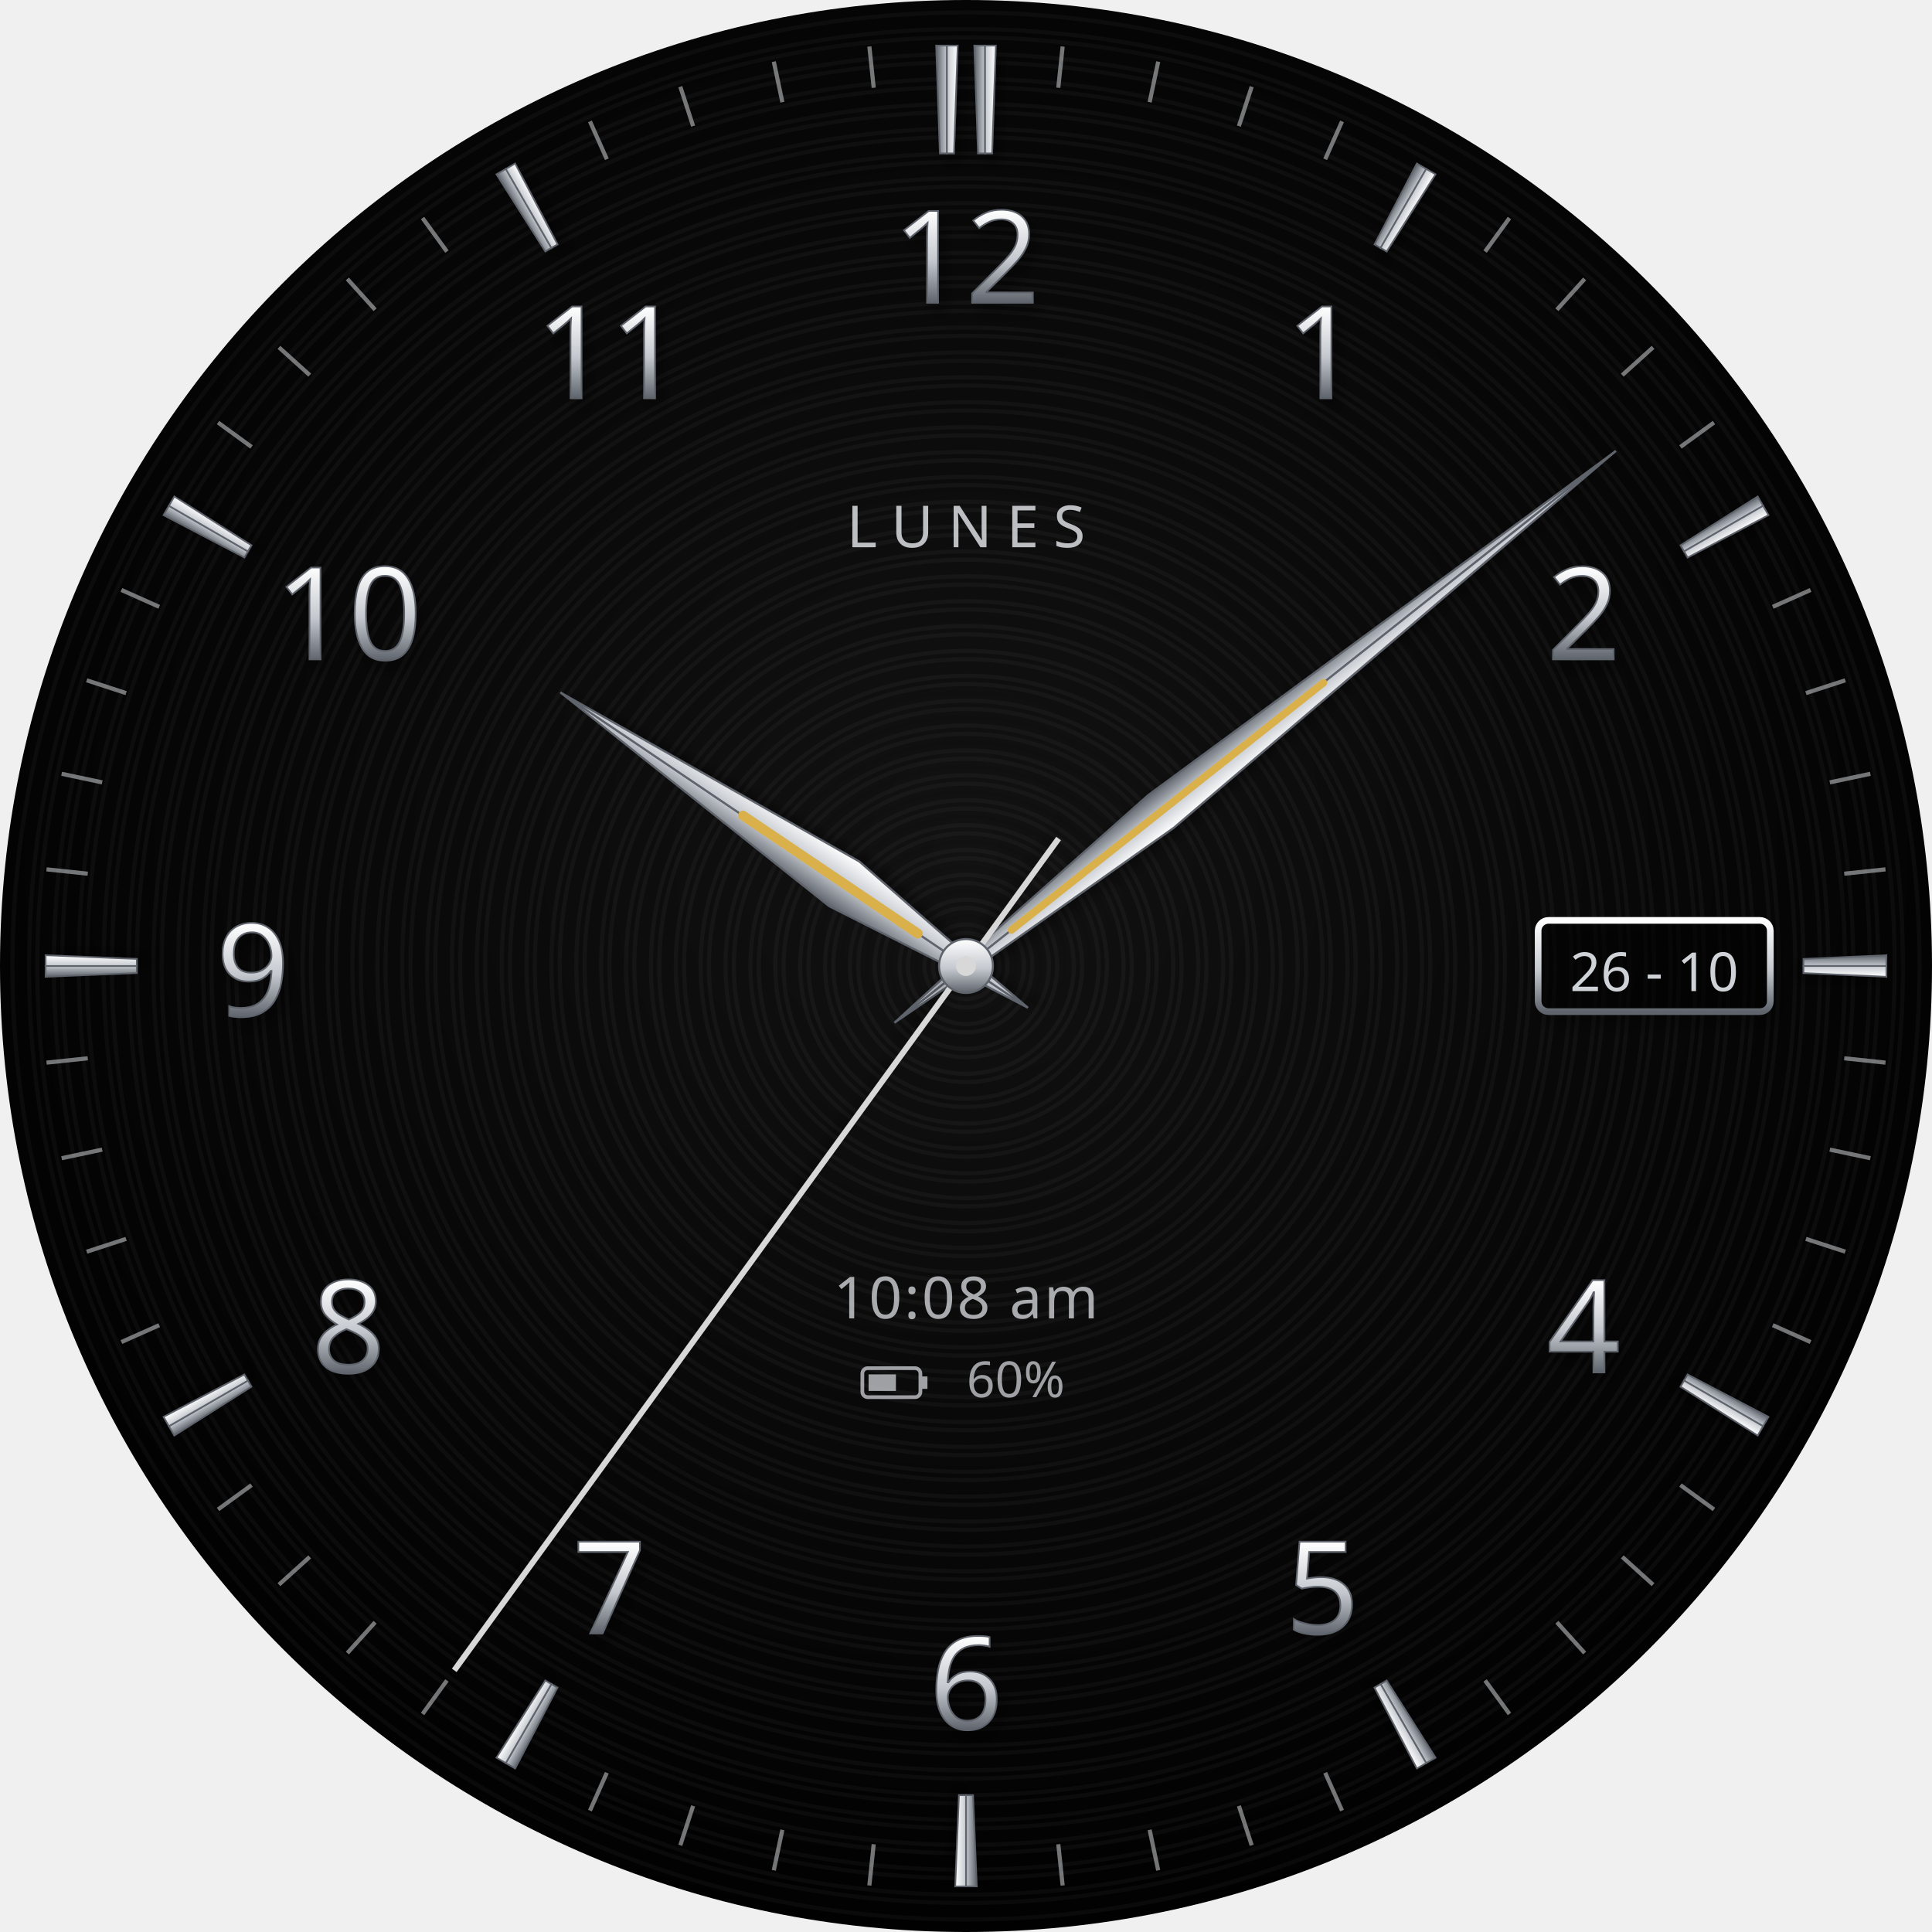
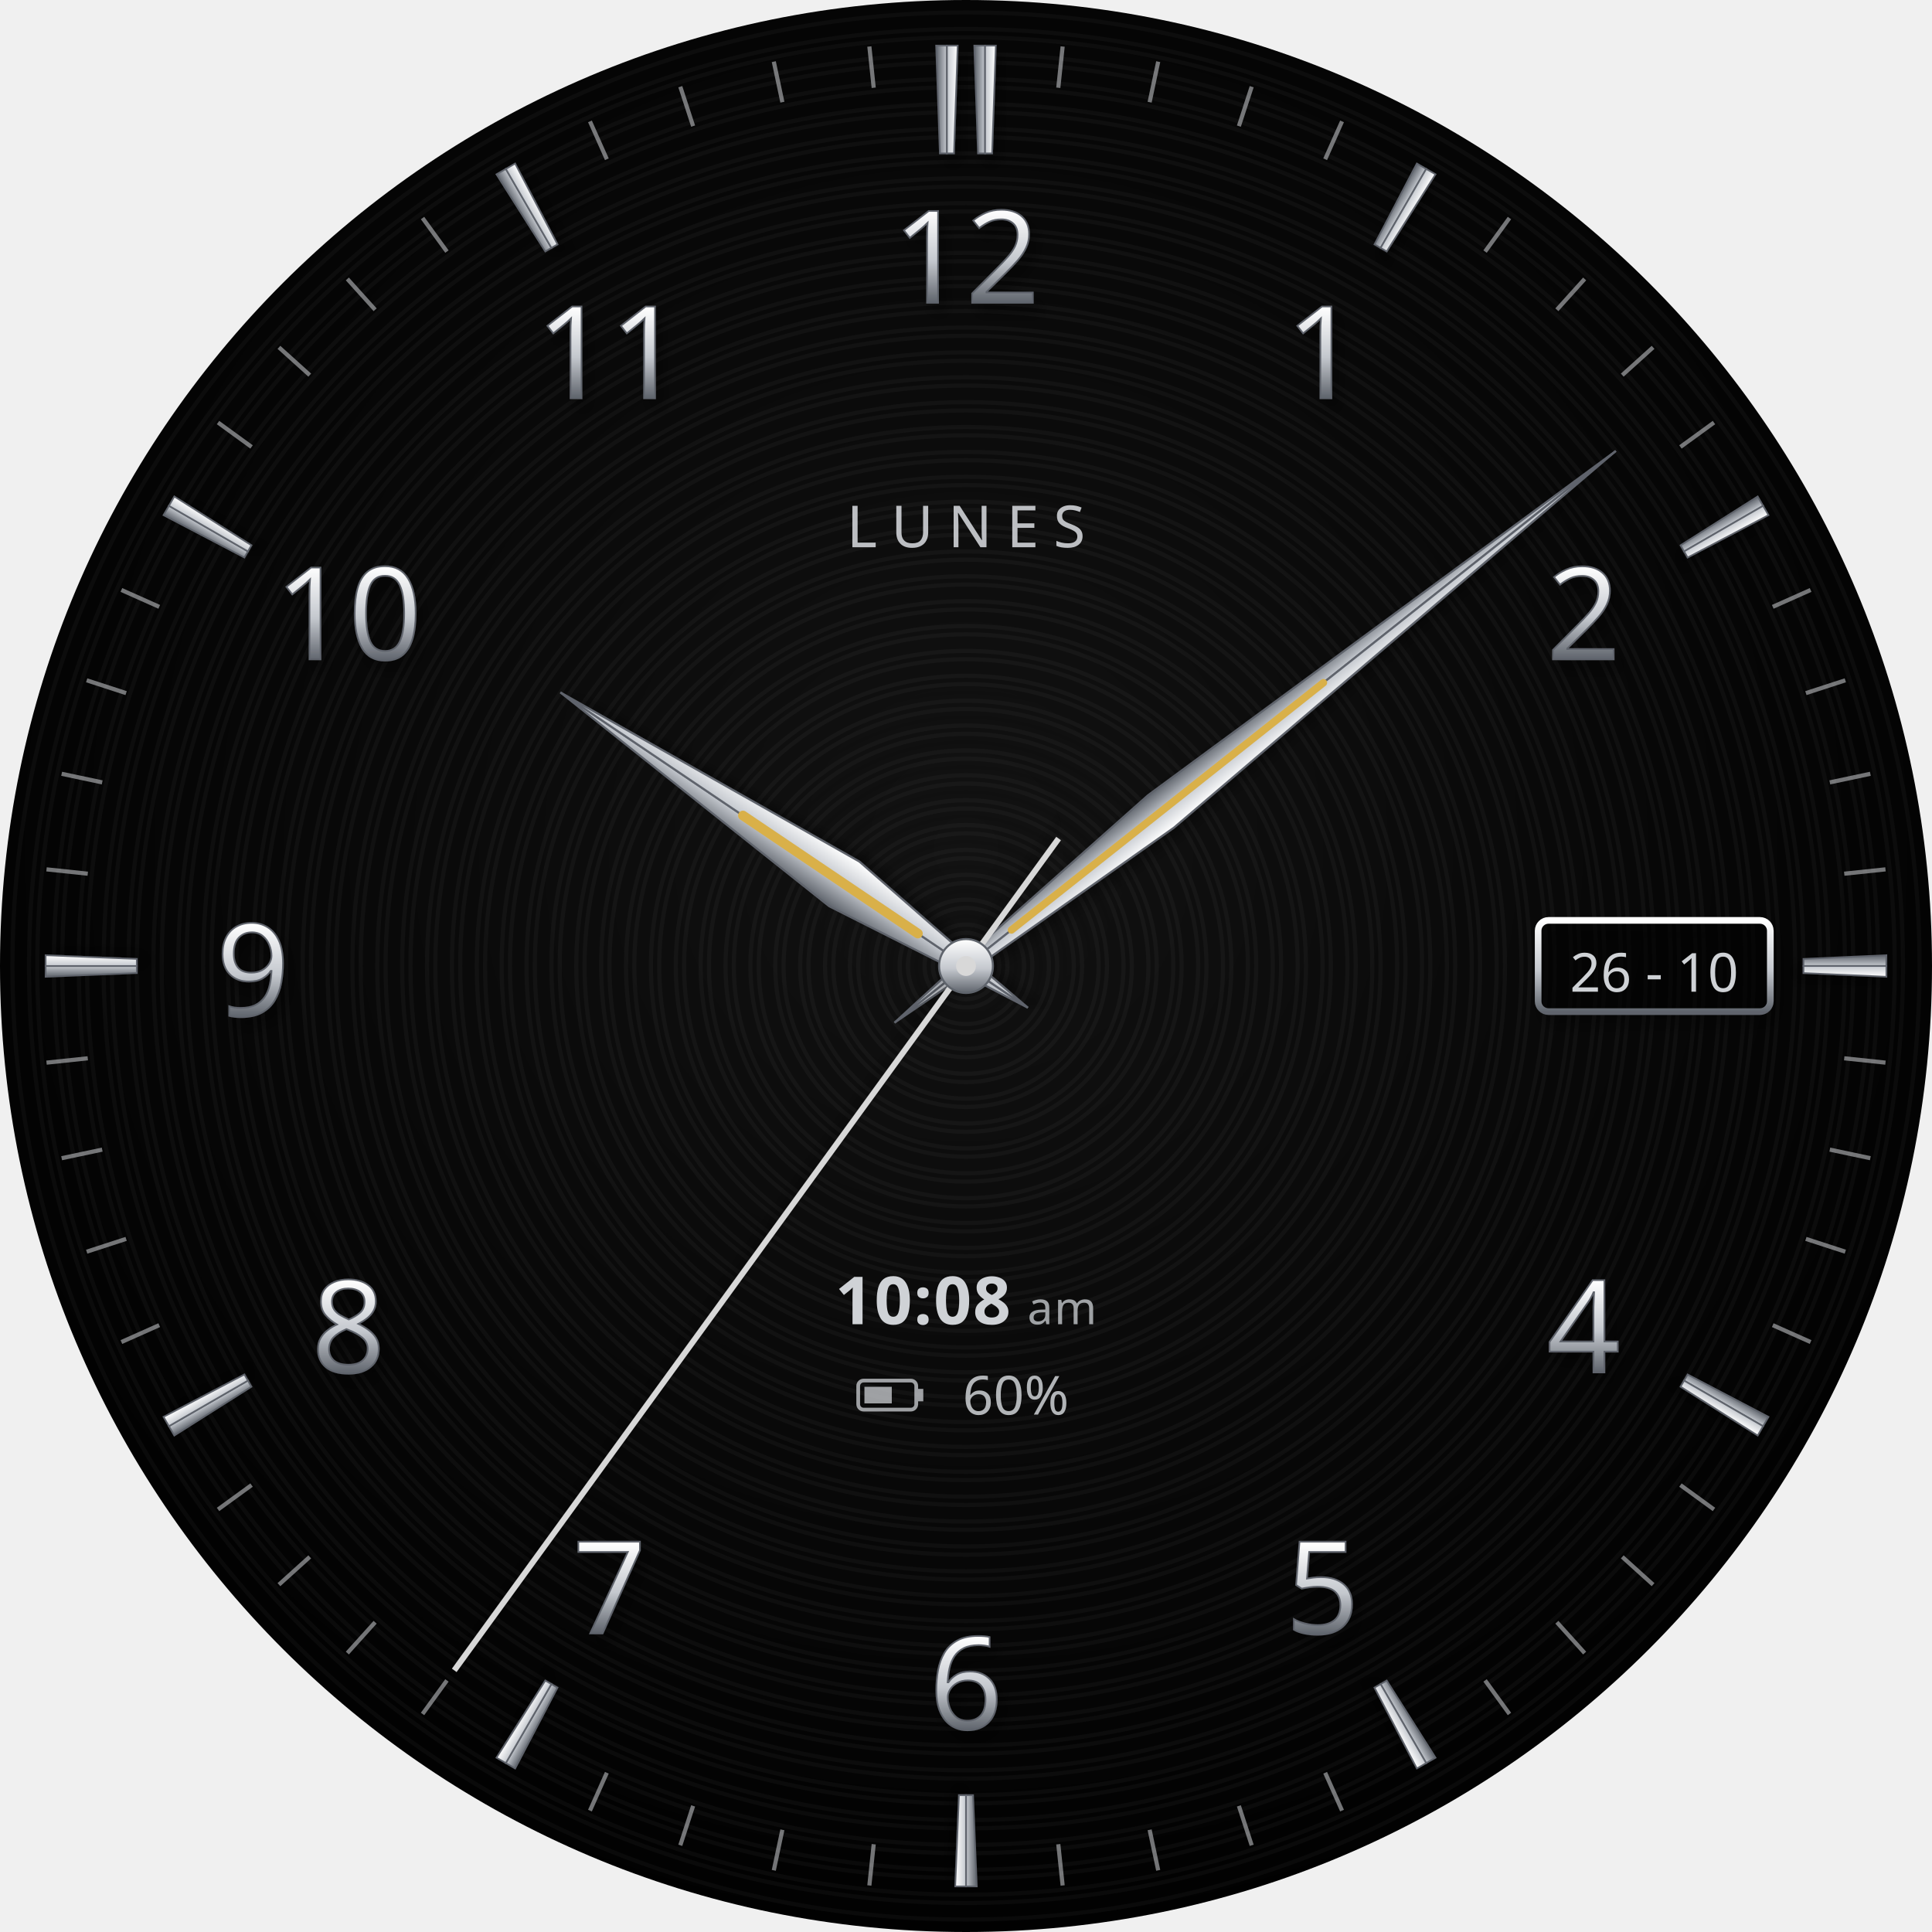
<svg xmlns="http://www.w3.org/2000/svg" width="466" height="466" viewBox="0 0 466 466">
  <defs>
    <clipPath id="esfera">
      <circle cx="233.0" cy="233.0" r="233.0" />
    </clipPath>
    <radialGradient id="fondo" cx="50%" cy="44%" r="60%">
      <stop offset="0" stop-color="#121212" />
      <stop offset="1" stop-color="#000000" />
    </radialGradient>
    <radialGradient id="fume" cx="50%" cy="48%" r="50%">
      <stop offset=".45" stop-color="#000" stop-opacity="0" />
-       <stop offset="1" stop-color="#000" stop-opacity=".7" />
+       <stop offset="1" stop-color="#000" stop-opacity="0.7" />
    </radialGradient>
+     <filter id="halo" x="-30%" y="-60%" width="160%" height="220%">
+       <feDropShadow dx="0" dy="0" stdDeviation="1.1" flood-color="#000" flood-opacity=".6" />
+     </filter>
    <linearGradient id="metalV" x1="0" y1="0" x2="0" y2="1">
      <stop offset="0" stop-color="#ffffff" />
      <stop offset=".55" stop-color="#c4c8ce" />
      <stop offset="1" stop-color="#5f646c" />
    </linearGradient>
    <linearGradient id="metalClaro" x1="0" y1="0" x2="1" y2="0">
      <stop offset="0" stop-color="#c4c8ce" />
      <stop offset="1" stop-color="#ffffff" />
    </linearGradient>
    <linearGradient id="metalOscuro" x1="0" y1="0" x2="1" y2="0">
      <stop offset="0" stop-color="#5f646c" />
      <stop offset="1" stop-color="#c4c8ce" />
    </linearGradient>
    <linearGradient id="franja" x1="0" y1="0" x2="1" y2="0">
      <stop offset="0" stop-color="#fff" stop-opacity="0" />
      <stop offset=".5" stop-color="#fff" stop-opacity=".07" />
      <stop offset="1" stop-color="#000" stop-opacity=".08" />
    </linearGradient>
    <filter id="grano" x="0" y="0" width="100%" height="100%">
      <feTurbulence type="fractalNoise" baseFrequency=".85" numOctaves="2" seed="7" />
      <feColorMatrix values="0 0 0 0 0  0 0 0 0 0  0 0 0 0 0  0 0 0 .22 0" />
    </filter>
    <filter id="sombra" x="-50%" y="-50%" width="200%" height="200%">
      <feDropShadow dx="1.5" dy="2.5" stdDeviation="1.6" flood-color="#000" flood-opacity=".38" />
    </filter>
  </defs>
  <circle cx="233.0" cy="233.0" r="233.0" fill="url(#fondo)" />
  <g clip-path="url(#esfera)">
    <circle cx="233.0" cy="233.0" r="6" fill="none" stroke="#000000" stroke-width="1" opacity=".035" />
    <circle cx="233.0" cy="233.0" r="8" fill="none" stroke="#ffffff" stroke-width="1" opacity=".035" />
    <circle cx="233.0" cy="233.0" r="10" fill="none" stroke="#ffffff" stroke-width="1" opacity=".035" />
    <circle cx="233.0" cy="233.0" r="12" fill="none" stroke="#000000" stroke-width="1" opacity=".035" />
    <circle cx="233.0" cy="233.0" r="14" fill="none" stroke="#ffffff" stroke-width="1" opacity=".035" />
    <circle cx="233.0" cy="233.0" r="16" fill="none" stroke="#ffffff" stroke-width="1" opacity=".035" />
    <circle cx="233.0" cy="233.0" r="18" fill="none" stroke="#000000" stroke-width="1" opacity=".035" />
    <circle cx="233.0" cy="233.0" r="20" fill="none" stroke="#ffffff" stroke-width="1" opacity=".035" />
    <circle cx="233.0" cy="233.0" r="22" fill="none" stroke="#ffffff" stroke-width="1" opacity=".035" />
    <circle cx="233.0" cy="233.0" r="24" fill="none" stroke="#000000" stroke-width="1" opacity=".035" />
    <circle cx="233.0" cy="233.0" r="26" fill="none" stroke="#ffffff" stroke-width="1" opacity=".035" />
    <circle cx="233.0" cy="233.0" r="28" fill="none" stroke="#ffffff" stroke-width="1" opacity=".035" />
    <circle cx="233.0" cy="233.0" r="30" fill="none" stroke="#000000" stroke-width="1" opacity=".035" />
    <circle cx="233.0" cy="233.0" r="32" fill="none" stroke="#ffffff" stroke-width="1" opacity=".035" />
    <circle cx="233.0" cy="233.0" r="34" fill="none" stroke="#ffffff" stroke-width="1" opacity=".035" />
    <circle cx="233.0" cy="233.0" r="36" fill="none" stroke="#000000" stroke-width="1" opacity=".035" />
    <circle cx="233.0" cy="233.0" r="38" fill="none" stroke="#ffffff" stroke-width="1" opacity=".035" />
    <circle cx="233.0" cy="233.0" r="40" fill="none" stroke="#ffffff" stroke-width="1" opacity=".035" />
    <circle cx="233.0" cy="233.0" r="42" fill="none" stroke="#000000" stroke-width="1" opacity=".035" />
    <circle cx="233.0" cy="233.0" r="44" fill="none" stroke="#ffffff" stroke-width="1" opacity=".035" />
    <circle cx="233.0" cy="233.0" r="46" fill="none" stroke="#ffffff" stroke-width="1" opacity=".035" />
    <circle cx="233.0" cy="233.0" r="48" fill="none" stroke="#000000" stroke-width="1" opacity=".035" />
    <circle cx="233.0" cy="233.0" r="50" fill="none" stroke="#ffffff" stroke-width="1" opacity=".035" />
    <circle cx="233.0" cy="233.0" r="52" fill="none" stroke="#ffffff" stroke-width="1" opacity=".035" />
    <circle cx="233.0" cy="233.0" r="54" fill="none" stroke="#000000" stroke-width="1" opacity=".035" />
    <circle cx="233.0" cy="233.0" r="56" fill="none" stroke="#ffffff" stroke-width="1" opacity=".035" />
    <circle cx="233.0" cy="233.0" r="58" fill="none" stroke="#ffffff" stroke-width="1" opacity=".035" />
    <circle cx="233.0" cy="233.0" r="60" fill="none" stroke="#000000" stroke-width="1" opacity=".035" />
    <circle cx="233.0" cy="233.0" r="62" fill="none" stroke="#ffffff" stroke-width="1" opacity=".035" />
    <circle cx="233.0" cy="233.0" r="64" fill="none" stroke="#ffffff" stroke-width="1" opacity=".035" />
    <circle cx="233.0" cy="233.0" r="66" fill="none" stroke="#000000" stroke-width="1" opacity=".035" />
    <circle cx="233.0" cy="233.0" r="68" fill="none" stroke="#ffffff" stroke-width="1" opacity=".035" />
    <circle cx="233.0" cy="233.0" r="70" fill="none" stroke="#ffffff" stroke-width="1" opacity=".035" />
    <circle cx="233.0" cy="233.0" r="72" fill="none" stroke="#000000" stroke-width="1" opacity=".035" />
    <circle cx="233.0" cy="233.0" r="74" fill="none" stroke="#ffffff" stroke-width="1" opacity=".035" />
    <circle cx="233.0" cy="233.0" r="76" fill="none" stroke="#ffffff" stroke-width="1" opacity=".035" />
    <circle cx="233.0" cy="233.0" r="78" fill="none" stroke="#000000" stroke-width="1" opacity=".035" />
    <circle cx="233.0" cy="233.0" r="80" fill="none" stroke="#ffffff" stroke-width="1" opacity=".035" />
    <circle cx="233.0" cy="233.0" r="82" fill="none" stroke="#ffffff" stroke-width="1" opacity=".035" />
    <circle cx="233.0" cy="233.0" r="84" fill="none" stroke="#000000" stroke-width="1" opacity=".035" />
    <circle cx="233.0" cy="233.0" r="86" fill="none" stroke="#ffffff" stroke-width="1" opacity=".035" />
    <circle cx="233.0" cy="233.0" r="88" fill="none" stroke="#ffffff" stroke-width="1" opacity=".035" />
    <circle cx="233.0" cy="233.0" r="90" fill="none" stroke="#000000" stroke-width="1" opacity=".035" />
    <circle cx="233.0" cy="233.0" r="92" fill="none" stroke="#ffffff" stroke-width="1" opacity=".035" />
    <circle cx="233.0" cy="233.0" r="94" fill="none" stroke="#ffffff" stroke-width="1" opacity=".035" />
    <circle cx="233.0" cy="233.0" r="96" fill="none" stroke="#000000" stroke-width="1" opacity=".035" />
    <circle cx="233.0" cy="233.0" r="98" fill="none" stroke="#ffffff" stroke-width="1" opacity=".035" />
    <circle cx="233.0" cy="233.0" r="100" fill="none" stroke="#ffffff" stroke-width="1" opacity=".035" />
    <circle cx="233.0" cy="233.0" r="102" fill="none" stroke="#000000" stroke-width="1" opacity=".035" />
    <circle cx="233.0" cy="233.0" r="104" fill="none" stroke="#ffffff" stroke-width="1" opacity=".035" />
    <circle cx="233.0" cy="233.0" r="106" fill="none" stroke="#ffffff" stroke-width="1" opacity=".035" />
    <circle cx="233.0" cy="233.0" r="108" fill="none" stroke="#000000" stroke-width="1" opacity=".035" />
    <circle cx="233.0" cy="233.0" r="110" fill="none" stroke="#ffffff" stroke-width="1" opacity=".035" />
    <circle cx="233.0" cy="233.0" r="112" fill="none" stroke="#ffffff" stroke-width="1" opacity=".035" />
    <circle cx="233.0" cy="233.0" r="114" fill="none" stroke="#000000" stroke-width="1" opacity=".035" />
    <circle cx="233.0" cy="233.0" r="116" fill="none" stroke="#ffffff" stroke-width="1" opacity=".035" />
    <circle cx="233.0" cy="233.0" r="118" fill="none" stroke="#ffffff" stroke-width="1" opacity=".035" />
    <circle cx="233.0" cy="233.0" r="120" fill="none" stroke="#000000" stroke-width="1" opacity=".035" />
    <circle cx="233.0" cy="233.0" r="122" fill="none" stroke="#ffffff" stroke-width="1" opacity=".035" />
    <circle cx="233.0" cy="233.0" r="124" fill="none" stroke="#ffffff" stroke-width="1" opacity=".035" />
    <circle cx="233.0" cy="233.0" r="126" fill="none" stroke="#000000" stroke-width="1" opacity=".035" />
    <circle cx="233.0" cy="233.0" r="128" fill="none" stroke="#ffffff" stroke-width="1" opacity=".035" />
    <circle cx="233.0" cy="233.0" r="130" fill="none" stroke="#ffffff" stroke-width="1" opacity=".035" />
    <circle cx="233.0" cy="233.0" r="132" fill="none" stroke="#000000" stroke-width="1" opacity=".035" />
    <circle cx="233.0" cy="233.0" r="134" fill="none" stroke="#ffffff" stroke-width="1" opacity=".035" />
    <circle cx="233.0" cy="233.0" r="136" fill="none" stroke="#ffffff" stroke-width="1" opacity=".035" />
    <circle cx="233.0" cy="233.0" r="138" fill="none" stroke="#000000" stroke-width="1" opacity=".035" />
    <circle cx="233.0" cy="233.0" r="140" fill="none" stroke="#ffffff" stroke-width="1" opacity=".035" />
    <circle cx="233.0" cy="233.0" r="142" fill="none" stroke="#ffffff" stroke-width="1" opacity=".035" />
    <circle cx="233.0" cy="233.0" r="144" fill="none" stroke="#000000" stroke-width="1" opacity=".035" />
    <circle cx="233.0" cy="233.0" r="146" fill="none" stroke="#ffffff" stroke-width="1" opacity=".035" />
    <circle cx="233.0" cy="233.0" r="148" fill="none" stroke="#ffffff" stroke-width="1" opacity=".035" />
    <circle cx="233.0" cy="233.0" r="150" fill="none" stroke="#000000" stroke-width="1" opacity=".035" />
    <circle cx="233.0" cy="233.0" r="152" fill="none" stroke="#ffffff" stroke-width="1" opacity=".035" />
    <circle cx="233.0" cy="233.0" r="154" fill="none" stroke="#ffffff" stroke-width="1" opacity=".035" />
    <circle cx="233.0" cy="233.0" r="156" fill="none" stroke="#000000" stroke-width="1" opacity=".035" />
    <circle cx="233.0" cy="233.0" r="158" fill="none" stroke="#ffffff" stroke-width="1" opacity=".035" />
    <circle cx="233.0" cy="233.0" r="160" fill="none" stroke="#ffffff" stroke-width="1" opacity=".035" />
    <circle cx="233.0" cy="233.0" r="162" fill="none" stroke="#000000" stroke-width="1" opacity=".035" />
    <circle cx="233.0" cy="233.0" r="164" fill="none" stroke="#ffffff" stroke-width="1" opacity=".035" />
    <circle cx="233.0" cy="233.0" r="166" fill="none" stroke="#ffffff" stroke-width="1" opacity=".035" />
    <circle cx="233.0" cy="233.0" r="168" fill="none" stroke="#000000" stroke-width="1" opacity=".035" />
    <circle cx="233.0" cy="233.0" r="170" fill="none" stroke="#ffffff" stroke-width="1" opacity=".035" />
    <circle cx="233.0" cy="233.0" r="172" fill="none" stroke="#ffffff" stroke-width="1" opacity=".035" />
    <circle cx="233.0" cy="233.0" r="174" fill="none" stroke="#000000" stroke-width="1" opacity=".035" />
    <circle cx="233.0" cy="233.0" r="176" fill="none" stroke="#ffffff" stroke-width="1" opacity=".035" />
    <circle cx="233.0" cy="233.0" r="178" fill="none" stroke="#ffffff" stroke-width="1" opacity=".035" />
    <circle cx="233.0" cy="233.0" r="180" fill="none" stroke="#000000" stroke-width="1" opacity=".035" />
    <circle cx="233.0" cy="233.0" r="182" fill="none" stroke="#ffffff" stroke-width="1" opacity=".035" />
    <circle cx="233.0" cy="233.0" r="184" fill="none" stroke="#ffffff" stroke-width="1" opacity=".035" />
    <circle cx="233.0" cy="233.0" r="186" fill="none" stroke="#000000" stroke-width="1" opacity=".035" />
    <circle cx="233.0" cy="233.0" r="188" fill="none" stroke="#ffffff" stroke-width="1" opacity=".035" />
    <circle cx="233.0" cy="233.0" r="190" fill="none" stroke="#ffffff" stroke-width="1" opacity=".035" />
    <circle cx="233.0" cy="233.0" r="192" fill="none" stroke="#000000" stroke-width="1" opacity=".035" />
    <circle cx="233.0" cy="233.0" r="194" fill="none" stroke="#ffffff" stroke-width="1" opacity=".035" />
    <circle cx="233.0" cy="233.0" r="196" fill="none" stroke="#ffffff" stroke-width="1" opacity=".035" />
    <circle cx="233.0" cy="233.0" r="198" fill="none" stroke="#000000" stroke-width="1" opacity=".035" />
    <circle cx="233.0" cy="233.0" r="200" fill="none" stroke="#ffffff" stroke-width="1" opacity=".035" />
    <circle cx="233.0" cy="233.0" r="202" fill="none" stroke="#ffffff" stroke-width="1" opacity=".035" />
    <circle cx="233.0" cy="233.0" r="204" fill="none" stroke="#000000" stroke-width="1" opacity=".035" />
    <circle cx="233.0" cy="233.0" r="206" fill="none" stroke="#ffffff" stroke-width="1" opacity=".035" />
    <circle cx="233.0" cy="233.0" r="208" fill="none" stroke="#ffffff" stroke-width="1" opacity=".035" />
    <circle cx="233.0" cy="233.0" r="210" fill="none" stroke="#000000" stroke-width="1" opacity=".035" />
    <circle cx="233.0" cy="233.0" r="212" fill="none" stroke="#ffffff" stroke-width="1" opacity=".035" />
    <circle cx="233.0" cy="233.0" r="214" fill="none" stroke="#ffffff" stroke-width="1" opacity=".035" />
    <circle cx="233.0" cy="233.0" r="216" fill="none" stroke="#000000" stroke-width="1" opacity=".035" />
    <circle cx="233.0" cy="233.0" r="218" fill="none" stroke="#ffffff" stroke-width="1" opacity=".035" />
    <circle cx="233.0" cy="233.0" r="220" fill="none" stroke="#ffffff" stroke-width="1" opacity=".035" />
    <circle cx="233.0" cy="233.0" r="222" fill="none" stroke="#000000" stroke-width="1" opacity=".035" />
    <circle cx="233.0" cy="233.0" r="224" fill="none" stroke="#ffffff" stroke-width="1" opacity=".035" />
    <circle cx="233.0" cy="233.0" r="226" fill="none" stroke="#ffffff" stroke-width="1" opacity=".035" />
    <circle cx="233.0" cy="233.0" r="228" fill="none" stroke="#000000" stroke-width="1" opacity=".035" />
    <circle cx="233.0" cy="233.0" r="230" fill="none" stroke="#ffffff" stroke-width="1" opacity=".035" />
  </g>
  <line x1="255.26" y1="21.17" x2="256.31" y2="11.22" stroke="#cfd2d6" stroke-width="1" opacity="0.55" />
  <line x1="277.29" y1="24.65" x2="279.36" y2="14.87" stroke="#cfd2d6" stroke-width="1" opacity="0.55" />
  <line x1="298.82" y1="30.42" x2="301.91" y2="20.91" stroke="#cfd2d6" stroke-width="1" opacity="0.55" />
  <line x1="319.63" y1="38.41" x2="323.70" y2="29.28" stroke="#cfd2d6" stroke-width="1" opacity="0.55" />
  <line x1="358.20" y1="60.68" x2="364.08" y2="52.59" stroke="#cfd2d6" stroke-width="1" opacity="0.55" />
  <line x1="375.52" y1="74.71" x2="382.22" y2="67.28" stroke="#cfd2d6" stroke-width="1" opacity="0.55" />
  <line x1="391.29" y1="90.48" x2="398.72" y2="83.78" stroke="#cfd2d6" stroke-width="1" opacity="0.55" />
  <line x1="405.32" y1="107.80" x2="413.41" y2="101.92" stroke="#cfd2d6" stroke-width="1" opacity="0.55" />
  <line x1="427.59" y1="146.37" x2="436.72" y2="142.30" stroke="#cfd2d6" stroke-width="1" opacity="0.55" />
  <line x1="435.58" y1="167.18" x2="445.09" y2="164.09" stroke="#cfd2d6" stroke-width="1" opacity="0.55" />
  <line x1="441.35" y1="188.71" x2="451.13" y2="186.64" stroke="#cfd2d6" stroke-width="1" opacity="0.55" />
  <line x1="444.83" y1="210.74" x2="454.78" y2="209.69" stroke="#cfd2d6" stroke-width="1" opacity="0.55" />
  <line x1="444.83" y1="255.26" x2="454.78" y2="256.31" stroke="#cfd2d6" stroke-width="1" opacity="0.55" />
  <line x1="441.35" y1="277.29" x2="451.13" y2="279.36" stroke="#cfd2d6" stroke-width="1" opacity="0.55" />
  <line x1="435.58" y1="298.82" x2="445.09" y2="301.91" stroke="#cfd2d6" stroke-width="1" opacity="0.55" />
  <line x1="427.59" y1="319.63" x2="436.72" y2="323.70" stroke="#cfd2d6" stroke-width="1" opacity="0.55" />
  <line x1="405.32" y1="358.20" x2="413.41" y2="364.08" stroke="#cfd2d6" stroke-width="1" opacity="0.55" />
  <line x1="391.29" y1="375.52" x2="398.72" y2="382.22" stroke="#cfd2d6" stroke-width="1" opacity="0.55" />
  <line x1="375.52" y1="391.29" x2="382.22" y2="398.72" stroke="#cfd2d6" stroke-width="1" opacity="0.55" />
  <line x1="358.20" y1="405.32" x2="364.08" y2="413.41" stroke="#cfd2d6" stroke-width="1" opacity="0.55" />
  <line x1="319.63" y1="427.59" x2="323.70" y2="436.72" stroke="#cfd2d6" stroke-width="1" opacity="0.55" />
  <line x1="298.82" y1="435.58" x2="301.91" y2="445.09" stroke="#cfd2d6" stroke-width="1" opacity="0.55" />
  <line x1="277.29" y1="441.35" x2="279.36" y2="451.13" stroke="#cfd2d6" stroke-width="1" opacity="0.55" />
  <line x1="255.26" y1="444.83" x2="256.31" y2="454.78" stroke="#cfd2d6" stroke-width="1" opacity="0.55" />
  <line x1="210.74" y1="444.83" x2="209.69" y2="454.78" stroke="#cfd2d6" stroke-width="1" opacity="0.55" />
  <line x1="188.71" y1="441.35" x2="186.64" y2="451.13" stroke="#cfd2d6" stroke-width="1" opacity="0.55" />
  <line x1="167.18" y1="435.58" x2="164.09" y2="445.09" stroke="#cfd2d6" stroke-width="1" opacity="0.55" />
  <line x1="146.37" y1="427.59" x2="142.30" y2="436.72" stroke="#cfd2d6" stroke-width="1" opacity="0.55" />
  <line x1="107.80" y1="405.32" x2="101.92" y2="413.41" stroke="#cfd2d6" stroke-width="1" opacity="0.55" />
  <line x1="90.48" y1="391.29" x2="83.78" y2="398.72" stroke="#cfd2d6" stroke-width="1" opacity="0.55" />
  <line x1="74.71" y1="375.52" x2="67.28" y2="382.22" stroke="#cfd2d6" stroke-width="1" opacity="0.55" />
  <line x1="60.68" y1="358.20" x2="52.59" y2="364.08" stroke="#cfd2d6" stroke-width="1" opacity="0.55" />
  <line x1="38.41" y1="319.63" x2="29.28" y2="323.70" stroke="#cfd2d6" stroke-width="1" opacity="0.55" />
  <line x1="30.42" y1="298.82" x2="20.91" y2="301.91" stroke="#cfd2d6" stroke-width="1" opacity="0.55" />
  <line x1="24.65" y1="277.29" x2="14.87" y2="279.36" stroke="#cfd2d6" stroke-width="1" opacity="0.55" />
  <line x1="21.17" y1="255.26" x2="11.22" y2="256.31" stroke="#cfd2d6" stroke-width="1" opacity="0.55" />
  <line x1="21.17" y1="210.74" x2="11.22" y2="209.69" stroke="#cfd2d6" stroke-width="1" opacity="0.55" />
  <line x1="24.65" y1="188.71" x2="14.87" y2="186.64" stroke="#cfd2d6" stroke-width="1" opacity="0.55" />
  <line x1="30.42" y1="167.18" x2="20.91" y2="164.09" stroke="#cfd2d6" stroke-width="1" opacity="0.55" />
  <line x1="38.41" y1="146.37" x2="29.28" y2="142.30" stroke="#cfd2d6" stroke-width="1" opacity="0.55" />
  <line x1="60.68" y1="107.80" x2="52.59" y2="101.92" stroke="#cfd2d6" stroke-width="1" opacity="0.55" />
  <line x1="74.71" y1="90.48" x2="67.28" y2="83.78" stroke="#cfd2d6" stroke-width="1" opacity="0.55" />
  <line x1="90.48" y1="74.71" x2="83.78" y2="67.28" stroke="#cfd2d6" stroke-width="1" opacity="0.55" />
  <line x1="107.80" y1="60.68" x2="101.92" y2="52.59" stroke="#cfd2d6" stroke-width="1" opacity="0.55" />
  <line x1="146.37" y1="38.41" x2="142.30" y2="29.28" stroke="#cfd2d6" stroke-width="1" opacity="0.55" />
  <line x1="167.18" y1="30.42" x2="164.09" y2="20.91" stroke="#cfd2d6" stroke-width="1" opacity="0.55" />
  <line x1="188.71" y1="24.65" x2="186.64" y2="14.87" stroke="#cfd2d6" stroke-width="1" opacity="0.55" />
  <line x1="210.74" y1="21.17" x2="209.69" y2="11.22" stroke="#cfd2d6" stroke-width="1" opacity="0.55" />
  <g transform="rotate(30 233.0 233.0)" filter="url(#sombra)">
    <path d="M233.0,11.0 L230.4,11.0 L231.3,33.0 L233.0,33.0 Z" fill="url(#metalOscuro)" stroke="#5f646c" stroke-width=".4" />
    <path d="M233.0,11.0 L235.6,11.0 L234.7,33.0 L233.0,33.0 Z" fill="url(#metalClaro)" stroke="#5f646c" stroke-width=".4" />
  </g>
  <g transform="rotate(60 233.0 233.0)" filter="url(#sombra)">
    <path d="M233.0,11.0 L230.4,11.0 L231.3,33.0 L233.0,33.0 Z" fill="url(#metalOscuro)" stroke="#5f646c" stroke-width=".4" />
    <path d="M233.0,11.0 L235.6,11.0 L234.7,33.0 L233.0,33.0 Z" fill="url(#metalClaro)" stroke="#5f646c" stroke-width=".4" />
  </g>
  <g transform="rotate(90 233.0 233.0)" filter="url(#sombra)">
    <path d="M233.0,11.0 L230.4,11.0 L231.3,31.0 L233.0,31.0 Z" fill="url(#metalOscuro)" stroke="#5f646c" stroke-width=".4" />
    <path d="M233.0,11.0 L235.6,11.0 L234.7,31.0 L233.0,31.0 Z" fill="url(#metalClaro)" stroke="#5f646c" stroke-width=".4" />
  </g>
  <g transform="rotate(120 233.0 233.0)" filter="url(#sombra)">
    <path d="M233.0,11.0 L230.4,11.0 L231.3,33.0 L233.0,33.0 Z" fill="url(#metalOscuro)" stroke="#5f646c" stroke-width=".4" />
    <path d="M233.0,11.0 L235.6,11.0 L234.7,33.0 L233.0,33.0 Z" fill="url(#metalClaro)" stroke="#5f646c" stroke-width=".4" />
  </g>
  <g transform="rotate(150 233.0 233.0)" filter="url(#sombra)">
    <path d="M233.0,11.0 L230.4,11.0 L231.3,33.0 L233.0,33.0 Z" fill="url(#metalOscuro)" stroke="#5f646c" stroke-width=".4" />
    <path d="M233.0,11.0 L235.6,11.0 L234.7,33.0 L233.0,33.0 Z" fill="url(#metalClaro)" stroke="#5f646c" stroke-width=".4" />
  </g>
  <g transform="rotate(180 233.0 233.0)" filter="url(#sombra)">
    <path d="M233.0,11.0 L230.4,11.0 L231.3,33.0 L233.0,33.0 Z" fill="url(#metalOscuro)" stroke="#5f646c" stroke-width=".4" />
    <path d="M233.0,11.0 L235.6,11.0 L234.7,33.0 L233.0,33.0 Z" fill="url(#metalClaro)" stroke="#5f646c" stroke-width=".4" />
  </g>
  <g transform="rotate(210 233.0 233.0)" filter="url(#sombra)">
    <path d="M233.0,11.0 L230.4,11.0 L231.3,33.0 L233.0,33.0 Z" fill="url(#metalOscuro)" stroke="#5f646c" stroke-width=".4" />
    <path d="M233.0,11.0 L235.6,11.0 L234.7,33.0 L233.0,33.0 Z" fill="url(#metalClaro)" stroke="#5f646c" stroke-width=".4" />
  </g>
  <g transform="rotate(240 233.0 233.0)" filter="url(#sombra)">
    <path d="M233.0,11.0 L230.4,11.0 L231.3,33.0 L233.0,33.0 Z" fill="url(#metalOscuro)" stroke="#5f646c" stroke-width=".4" />
    <path d="M233.0,11.0 L235.6,11.0 L234.7,33.0 L233.0,33.0 Z" fill="url(#metalClaro)" stroke="#5f646c" stroke-width=".4" />
  </g>
  <g transform="rotate(270 233.0 233.0)" filter="url(#sombra)">
    <path d="M233.0,11.0 L230.4,11.0 L231.3,33.0 L233.0,33.0 Z" fill="url(#metalOscuro)" stroke="#5f646c" stroke-width=".4" />
    <path d="M233.0,11.0 L235.6,11.0 L234.7,33.0 L233.0,33.0 Z" fill="url(#metalClaro)" stroke="#5f646c" stroke-width=".4" />
  </g>
  <g transform="rotate(300 233.0 233.0)" filter="url(#sombra)">
    <path d="M233.0,11.0 L230.4,11.0 L231.3,33.0 L233.0,33.0 Z" fill="url(#metalOscuro)" stroke="#5f646c" stroke-width=".4" />
    <path d="M233.0,11.0 L235.6,11.0 L234.7,33.0 L233.0,33.0 Z" fill="url(#metalClaro)" stroke="#5f646c" stroke-width=".4" />
  </g>
  <g transform="rotate(330 233.0 233.0)" filter="url(#sombra)">
    <path d="M233.0,11.0 L230.4,11.0 L231.3,33.0 L233.0,33.0 Z" fill="url(#metalOscuro)" stroke="#5f646c" stroke-width=".4" />
    <path d="M233.0,11.0 L235.6,11.0 L234.7,33.0 L233.0,33.0 Z" fill="url(#metalClaro)" stroke="#5f646c" stroke-width=".4" />
  </g>
  <g transform="rotate(360 233.0 233.0)" filter="url(#sombra)">
    <path d="M228.4,11.0 L225.8,11.0 L226.7,37.0 L228.4,37.0 Z" fill="url(#metalOscuro)" stroke="#5f646c" stroke-width=".4" />
    <path d="M228.4,11.0 L231.0,11.0 L230.1,37.0 L228.4,37.0 Z" fill="url(#metalClaro)" stroke="#5f646c" stroke-width=".4" />
  </g>
  <g transform="rotate(360 233.0 233.0)" filter="url(#sombra)">
    <path d="M237.6,11.0 L235.0,11.0 L235.9,37.0 L237.6,37.0 Z" fill="url(#metalOscuro)" stroke="#5f646c" stroke-width=".4" />
    <path d="M237.6,11.0 L240.2,11.0 L239.3,37.0 L237.6,37.0 Z" fill="url(#metalClaro)" stroke="#5f646c" stroke-width=".4" />
  </g>
  <text transform="translate(319.00 84.04) scale(1 1)" font-family="Avenir Next Condensed" font-weight="500" font-size="31" text-anchor="middle" dominant-baseline="central" fill="url(#metalV)" stroke="#5f646c" stroke-width=".4" filter="url(#sombra)">1</text>
  <text transform="translate(381.96 147.00) scale(1 1)" font-family="Avenir Next Condensed" font-weight="500" font-size="31" text-anchor="middle" dominant-baseline="central" fill="url(#metalV)" stroke="#5f646c" stroke-width=".4" filter="url(#sombra)">2</text>
  <text transform="translate(381.96 319.00) scale(1 1)" font-family="Avenir Next Condensed" font-weight="500" font-size="31" text-anchor="middle" dominant-baseline="central" fill="url(#metalV)" stroke="#5f646c" stroke-width=".4" filter="url(#sombra)">4</text>
  <text transform="translate(319.00 381.96) scale(1 1)" font-family="Avenir Next Condensed" font-weight="500" font-size="31" text-anchor="middle" dominant-baseline="central" fill="url(#metalV)" stroke="#5f646c" stroke-width=".4" filter="url(#sombra)">5</text>
  <text transform="translate(233.00 405.00) scale(1 1)" font-family="Avenir Next Condensed" font-weight="500" font-size="31" text-anchor="middle" dominant-baseline="central" fill="url(#metalV)" stroke="#5f646c" stroke-width=".4" filter="url(#sombra)">6</text>
  <text transform="translate(147.00 381.96) scale(1 1)" font-family="Avenir Next Condensed" font-weight="500" font-size="31" text-anchor="middle" dominant-baseline="central" fill="url(#metalV)" stroke="#5f646c" stroke-width=".4" filter="url(#sombra)">7</text>
  <text transform="translate(84.04 319.00) scale(1 1)" font-family="Avenir Next Condensed" font-weight="500" font-size="31" text-anchor="middle" dominant-baseline="central" fill="url(#metalV)" stroke="#5f646c" stroke-width=".4" filter="url(#sombra)">8</text>
  <text transform="translate(61.00 233.00) scale(1 1)" font-family="Avenir Next Condensed" font-weight="500" font-size="31" text-anchor="middle" dominant-baseline="central" fill="url(#metalV)" stroke="#5f646c" stroke-width=".4" filter="url(#sombra)">9</text>
  <text transform="translate(84.04 147.00) scale(1 1)" font-family="Avenir Next Condensed" font-weight="500" font-size="31" text-anchor="middle" dominant-baseline="central" fill="url(#metalV)" stroke="#5f646c" stroke-width=".4" filter="url(#sombra)">10</text>
  <text transform="translate(147.00 84.04) scale(1 1)" font-family="Avenir Next Condensed" font-weight="500" font-size="31" text-anchor="middle" dominant-baseline="central" fill="url(#metalV)" stroke="#5f646c" stroke-width=".4" filter="url(#sombra)">11</text>
  <text transform="translate(233.00 61.00) scale(1 1)" font-family="Avenir Next Condensed" font-weight="500" font-size="31" text-anchor="middle" dominant-baseline="central" fill="url(#metalV)" stroke="#5f646c" stroke-width=".4" filter="url(#sombra)">12</text>
  <text x="233.0" y="132" font-family="Avenir Next" font-size="14" letter-spacing="3.5" text-anchor="middle" fill="#cfd2d6" opacity=".9">LUNES</text>
  <g filter="url(#sombra)">
    <rect x="371.0" y="222.0" width="56" height="22" rx="2.5" fill="#000000" fill-opacity="0.45" stroke="url(#metalV)" stroke-width="1.6" />
  </g>
-   <text x="399.0" y="234.0" font-family="Avenir Next" font-weight="500" font-size="13" text-anchor="middle" dominant-baseline="central" fill="#cfd2d6">26 - 10</text>
-   <text x="233.0" y="318" font-family="Avenir Next" font-weight="500" font-size="14" letter-spacing=".5" text-anchor="middle" fill="#cfd2d6" opacity=".8">10:08 am</text>
-   <g transform="translate(208.0 330)" opacity=".75">
+   <text x="399.0" y="239.2" font-family="Avenir Next" font-weight="500" font-size="13" letter-spacing="0" text-anchor="middle" fill="#cfd2d6" opacity="1">26 - 10</text>
+   <text x="233.0" y="319.4" font-family="Avenir Next" font-weight="600" font-size="16" letter-spacing="0.3" text-anchor="middle" fill="#cfd2d6" opacity="1">10:08<tspan dx="4" font-family="Avenir Next" font-weight="500" font-size="11" letter-spacing="0.3" fill-opacity="0.75">am</tspan>
+   </text>
+   <g transform="translate(207.0 333)" opacity=".75">
    <rect x="0" y="0" width="14" height="7" rx="1.3" fill="none" stroke="#cfd2d6" stroke-width=".9" />
    <rect x="14.3" y="2" width="1.4" height="3" fill="#cfd2d6" />
    <rect x="1.5" y="1.5" width="6.6" height="4" fill="#cfd2d6" />
  </g>
-   <text x="245.0" y="337" font-family="Avenir Next" font-weight="500" font-size="12" text-anchor="middle" fill="#cfd2d6" opacity=".75">60%</text>
+   <text x="245.0" y="341.2" font-family="Avenir Next" font-weight="500" font-size="13" letter-spacing="0" text-anchor="middle" fill="#cfd2d6" opacity="0.85">60%</text>
  <g transform="rotate(304.00 233.0 233.0)" filter="url(#sombra)">
    <path d="M233.00,115.00 L226.50,197.60 L230.72,231.00 L233.00,251.00 Z" fill="url(#metalOscuro)" stroke="#5f646c" stroke-width=".5" />
    <path d="M233.00,115.00 L239.50,197.60 L235.28,231.00 L233.00,251.00 Z" fill="url(#metalClaro)" stroke="#5f646c" stroke-width=".5" />
    <line x1="233.0" y1="219.0" x2="233.0" y2="168.10" stroke="#d9b04a" stroke-width="2.34" stroke-linecap="round" />
  </g>
  <g transform="rotate(51.60 233.0 233.0)" filter="url(#sombra)">
    <path d="M233.00,33.00 L228.00,173.00 L231.25,231.00 L233.00,255.00 Z" fill="url(#metalOscuro)" stroke="#5f646c" stroke-width=".5" />
    <path d="M233.00,33.00 L238.00,173.00 L234.75,231.00 L233.00,255.00 Z" fill="url(#metalClaro)" stroke="#5f646c" stroke-width=".5" />
    <line x1="233.0" y1="219.0" x2="233.0" y2="123.00" stroke="#d9b04a" stroke-width="1.80" stroke-linecap="round" />
  </g>
  <g transform="rotate(216.00 233.0 233.0)" filter="url(#sombra)">
    <rect x="232.3" y="23.0" width="1.4" height="248" fill="#d8d8d8" />
  </g>
  <circle cx="233.0" cy="233.0" r="6.5" fill="url(#metalV)" stroke="#5f646c" stroke-width=".5" />
  <circle cx="233.0" cy="233.0" r="2.4" fill="#d8d8d8" />
</svg>
